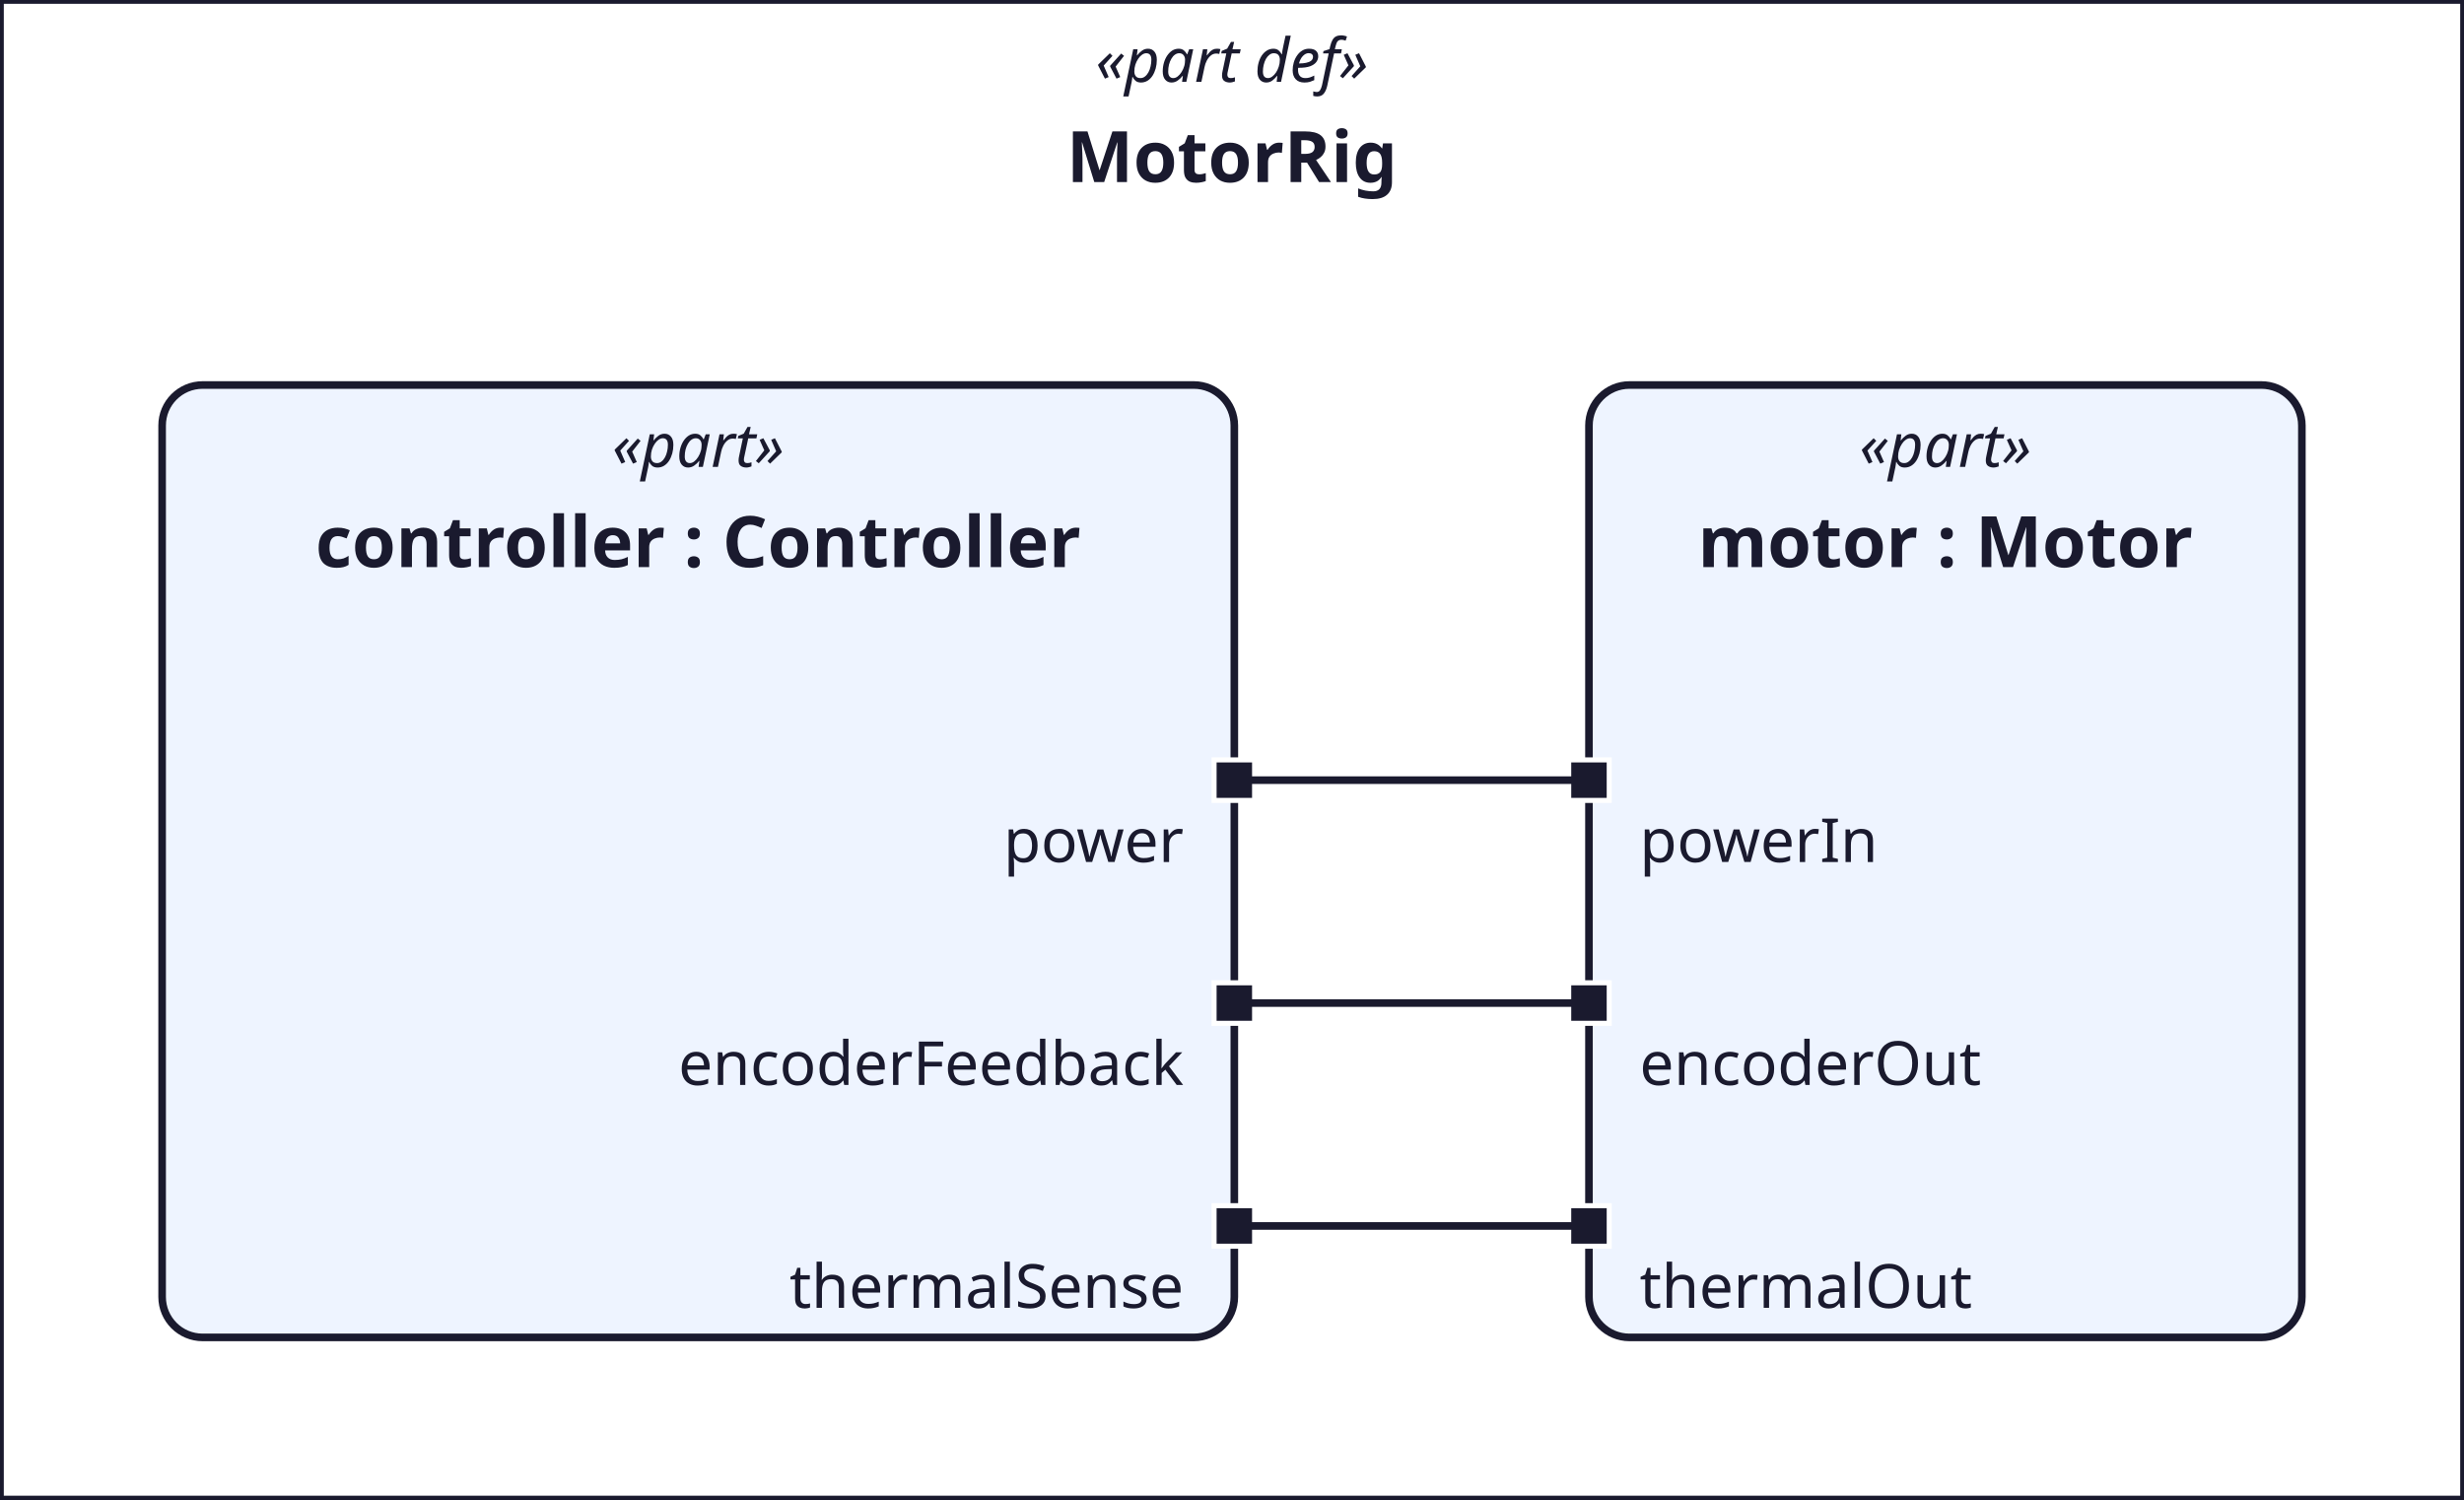
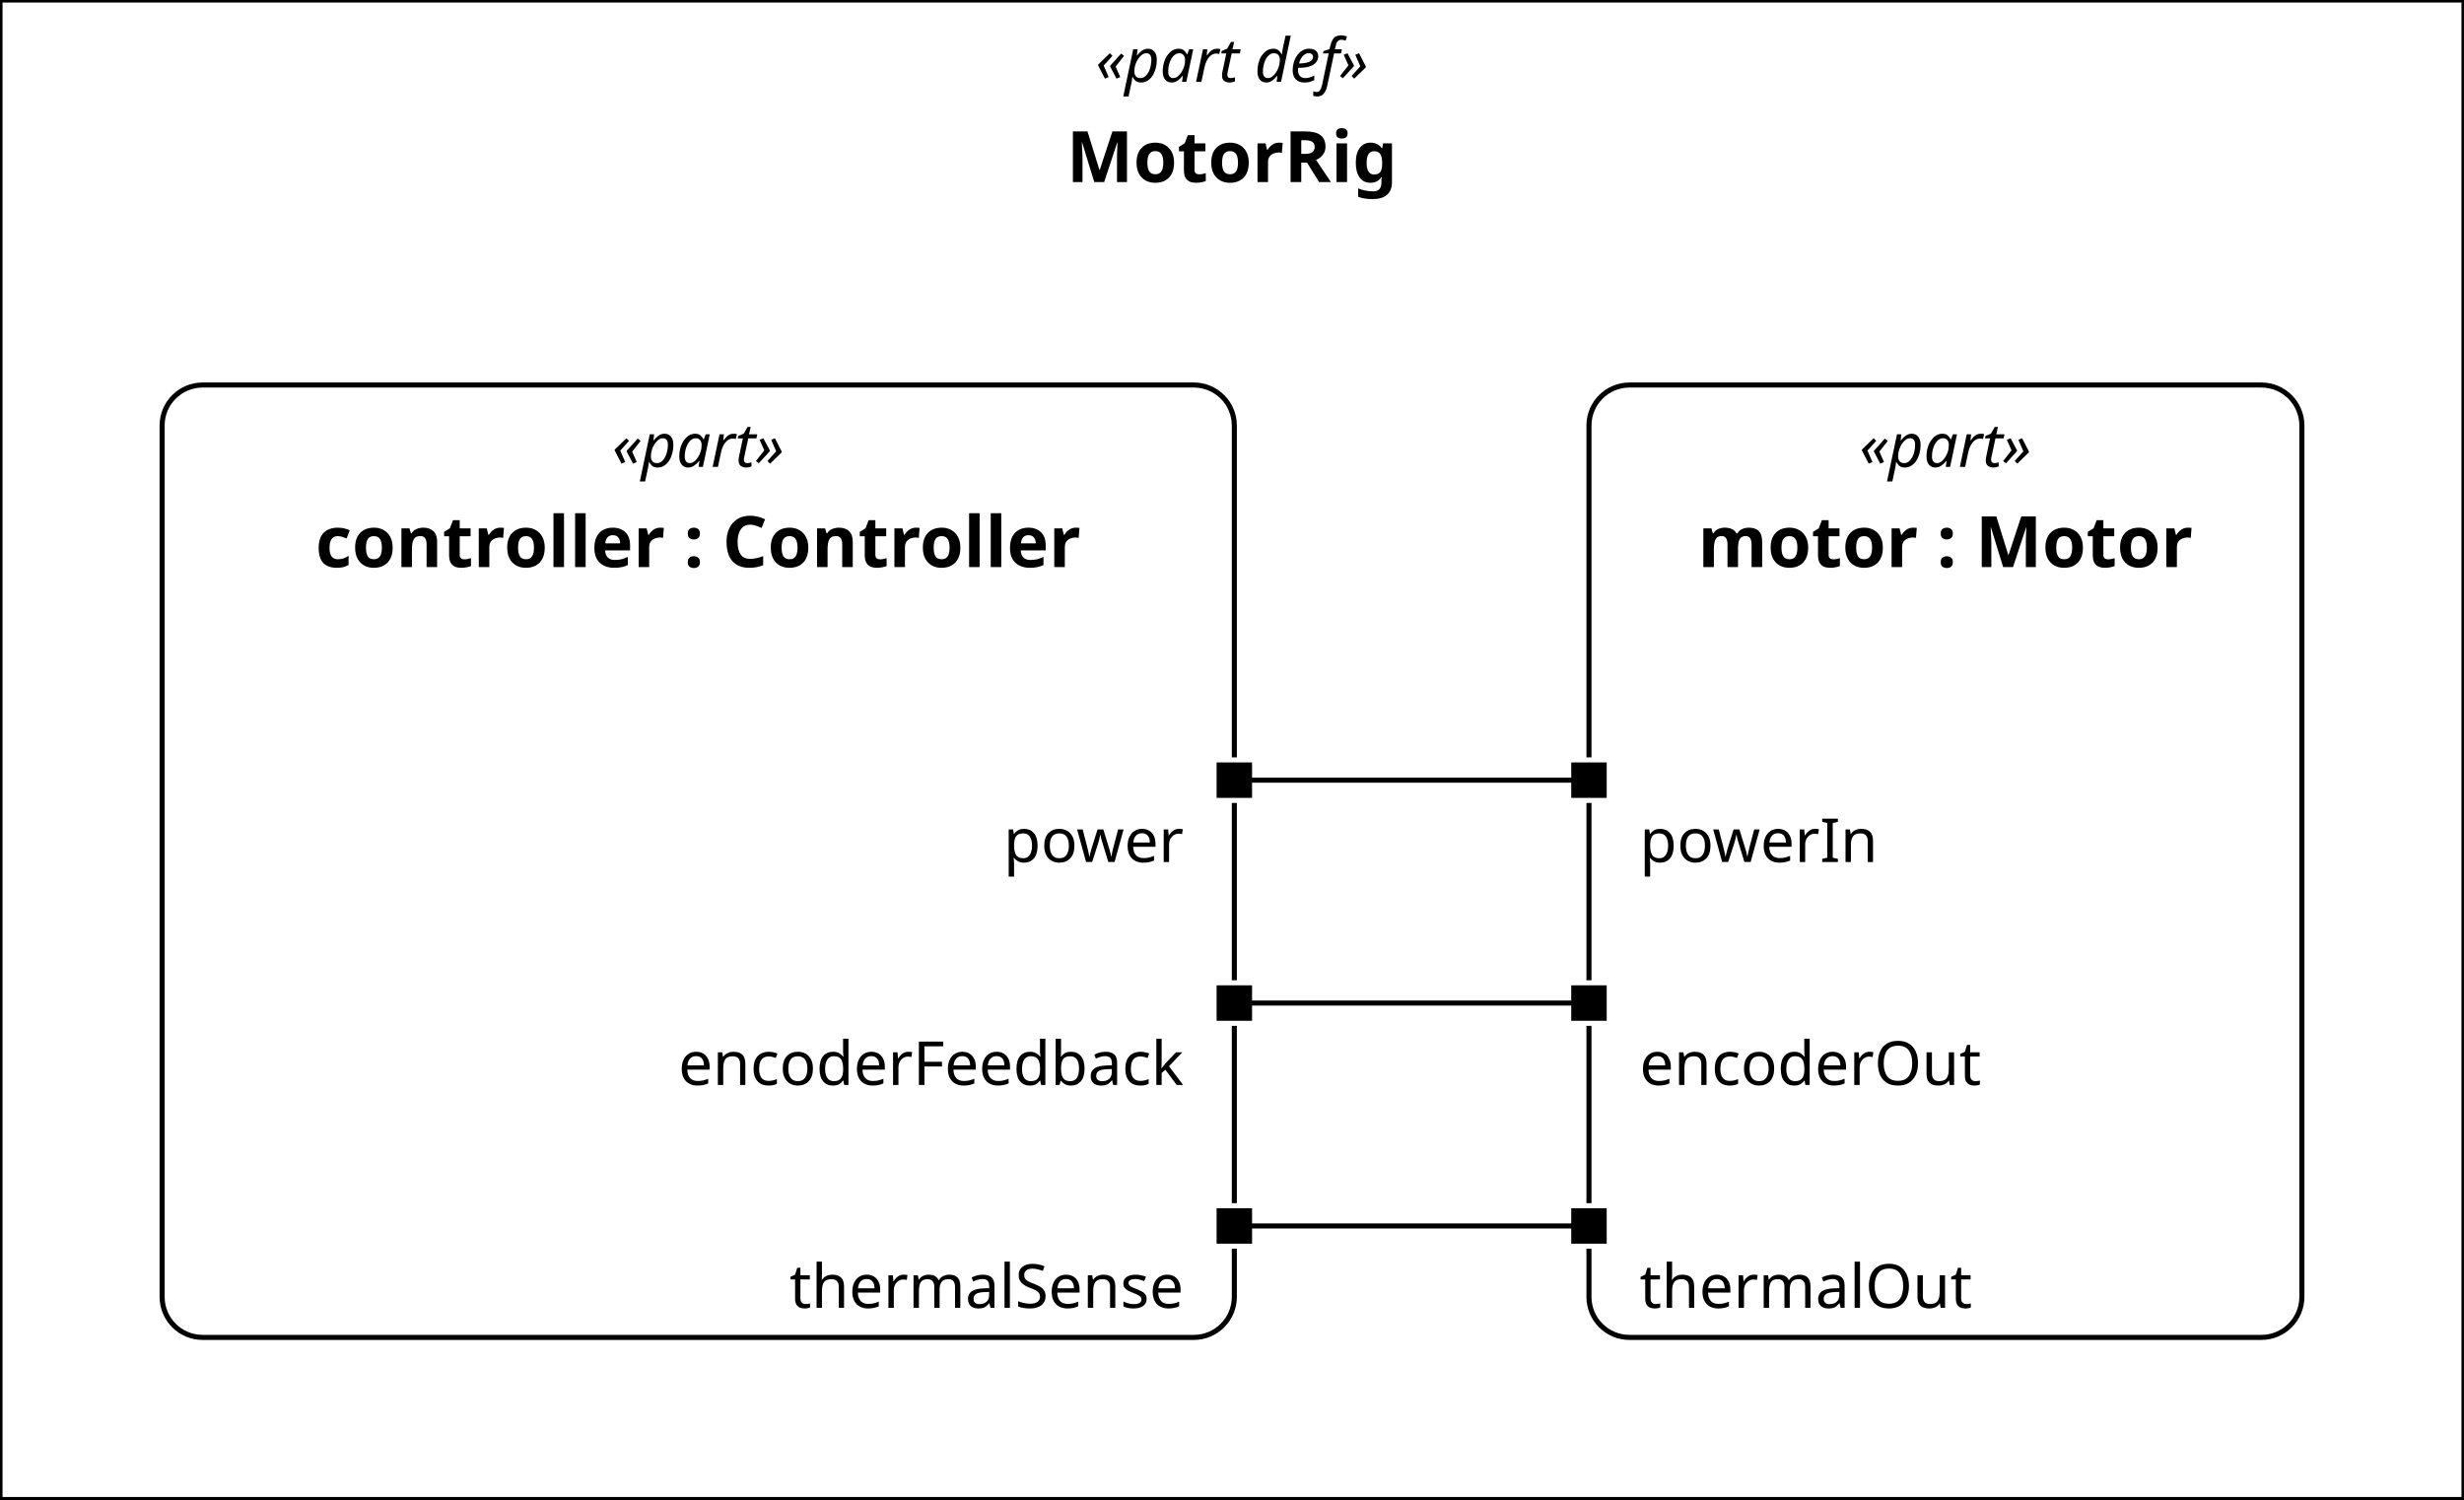
<svg xmlns="http://www.w3.org/2000/svg" width="486.36" height="296.00" viewBox="0 0 486.36 296.00">
  <defs>
    <marker id="line-end-open-chevron" markerWidth="10" markerHeight="7" refX="9" refY="3.5" orient="auto">
-       <polyline points="0 0, 10 3.5, 0 7" fill="none" stroke="#1A1A2E" stroke-width="1.50" />
+       <polyline points="0 0, 10 3.5, 0 7" fill="none" stroke="#000000" stroke-width="1.00" />
    </marker>
    <marker id="line-end-hollow-triangle" markerWidth="10" markerHeight="7" refX="9" refY="3.5" orient="auto">
-       <polygon points="0 0, 10 3.5, 0 7" fill="#FFFFFF" stroke="#1A1A2E" stroke-width="1.50" />
+       <polygon points="0 0, 10 3.5, 0 7" fill="#FFFFFF" stroke="#000000" stroke-width="1.00" />
    </marker>
    <marker id="line-end-filled-arrow" markerWidth="10" markerHeight="7" refX="9" refY="3.5" orient="auto">
-       <polygon points="0 0, 10 3.5, 0 7" fill="#1A1A2E" stroke="#1A1A2E" stroke-width="1.50" />
+       <polygon points="0 0, 10 3.5, 0 7" fill="#000000" stroke="#000000" stroke-width="1.00" />
    </marker>
    <marker id="line-end-hollow-triangle-crossbar" markerWidth="10" markerHeight="7" refX="9" refY="3.5" orient="auto">
-       <polygon points="0 0, 10 3.5, 0 7" fill="#FFFFFF" stroke="#1A1A2E" stroke-width="1.50" />
-       <line x1="7" y1="0" x2="7" y2="7" stroke="#1A1A2E" stroke-width="1.50" />
+       <polygon points="0 0, 10 3.5, 0 7" fill="#FFFFFF" stroke="#000000" stroke-width="1.00" />
+       <line x1="7" y1="0" x2="7" y2="7" stroke="#000000" stroke-width="1.00" />
    </marker>
    <marker id="line-end-hollow-diamond" markerWidth="14" markerHeight="8" refX="13" refY="4" orient="auto">
-       <polygon points="1 4, 7 0, 13 4, 7 8" fill="#FFFFFF" stroke="#1A1A2E" stroke-width="1.50" />
+       <polygon points="1 4, 7 0, 13 4, 7 8" fill="#FFFFFF" stroke="#000000" stroke-width="1.00" />
    </marker>
    <marker id="line-end-filled-diamond" markerWidth="14" markerHeight="8" refX="13" refY="4" orient="auto">
-       <polygon points="1 4, 7 0, 13 4, 7 8" fill="#1A1A2E" stroke="#1A1A2E" stroke-width="1.50" />
+       <polygon points="1 4, 7 0, 13 4, 7 8" fill="#000000" stroke="#000000" stroke-width="1.00" />
    </marker>
    <marker id="line-end-circle" markerWidth="10" markerHeight="10" refX="9" refY="5" orient="auto">
-       <circle cx="5" cy="5" r="4" fill="#FFFFFF" stroke="#1A1A2E" stroke-width="1.50" />
+       <circle cx="5" cy="5" r="4" fill="#FFFFFF" stroke="#000000" stroke-width="1.00" />
    </marker>
    <marker id="line-end-bar" markerWidth="4" markerHeight="12" refX="2" refY="6" orient="auto">
-       <line x1="2" y1="0" x2="2" y2="12" stroke="#1A1A2E" stroke-width="1.50" />
+       <line x1="2" y1="0" x2="2" y2="12" stroke="#000000" stroke-width="1.00" />
    </marker>
    <filter id="label-bg" x="-0.05" y="-0.05" width="1.1" height="1.1">
      <feFlood flood-color="#FFFFFF" />
      <feComposite in="SourceGraphic" operator="over" />
    </filter>
  </defs>
-   <rect x="0.00" y="0.00" width="486.36" height="296.00" fill="#FFFFFF" stroke="#1A1A2E" stroke-width="1.50" />
-   <text x="243.18" y="12.00" font-family="Noto Sans, sans-serif" font-size="12.00" font-style="italic" fill="#1A1A2E" text-anchor="middle" dominant-baseline="middle">«part def»</text>
-   <text x="243.18" y="31.00" font-family="Noto Sans, sans-serif" font-size="14.00" font-weight="bold" fill="#1A1A2E" text-anchor="middle" dominant-baseline="middle">MotorRig</text>
-   <rect x="32.00" y="76.00" width="211.64" height="188.00" fill="#EEF4FF" stroke="#1A1A2E" stroke-width="1.50" rx="8.00" ry="8.00" />
-   <text x="137.82" y="88.00" font-family="Noto Sans, sans-serif" font-size="12.00" font-style="italic" fill="#1A1A2E" text-anchor="middle" dominant-baseline="middle">«part»</text>
-   <text x="137.82" y="107.00" font-family="Noto Sans, sans-serif" font-size="14.00" font-weight="bold" fill="#1A1A2E" text-anchor="middle" dominant-baseline="middle">controller : Controller</text>
-   <rect x="313.64" y="76.00" width="140.72" height="188.00" fill="#EEF4FF" stroke="#1A1A2E" stroke-width="1.50" rx="8.00" ry="8.00" />
-   <text x="384.00" y="88.00" font-family="Noto Sans, sans-serif" font-size="12.00" font-style="italic" fill="#1A1A2E" text-anchor="middle" dominant-baseline="middle">«part»</text>
-   <text x="384.00" y="107.00" font-family="Noto Sans, sans-serif" font-size="14.00" font-weight="bold" fill="#1A1A2E" text-anchor="middle" dominant-baseline="middle">motor : Motor</text>
-   <rect x="239.64" y="150.00" width="8.00" height="8.00" fill="#1A1A2E" stroke="#FFFFFF" stroke-width="1.00" />
-   <text x="233.64" y="166.00" font-family="Noto Sans, sans-serif" font-size="12.00" fill="#1A1A2E" text-anchor="end" dominant-baseline="middle">power</text>
-   <rect x="309.64" y="150.00" width="8.00" height="8.00" fill="#1A1A2E" stroke="#FFFFFF" stroke-width="1.00" />
-   <text x="323.64" y="166.00" font-family="Noto Sans, sans-serif" font-size="12.00" fill="#1A1A2E" text-anchor="start" dominant-baseline="middle">powerIn</text>
-   <path d="M 243.64 154.00 L 313.64 154.00" fill="none" stroke="#1A1A2E" stroke-width="1.50" />
-   <rect x="309.64" y="194.00" width="8.00" height="8.00" fill="#1A1A2E" stroke="#FFFFFF" stroke-width="1.00" />
-   <text x="323.64" y="210.00" font-family="Noto Sans, sans-serif" font-size="12.00" fill="#1A1A2E" text-anchor="start" dominant-baseline="middle">encoderOut</text>
-   <rect x="239.64" y="194.00" width="8.00" height="8.00" fill="#1A1A2E" stroke="#FFFFFF" stroke-width="1.00" />
-   <text x="233.64" y="210.00" font-family="Noto Sans, sans-serif" font-size="12.00" fill="#1A1A2E" text-anchor="end" dominant-baseline="middle">encoderFeedback</text>
-   <path d="M 313.64 198.00 L 243.64 198.00" fill="none" stroke="#1A1A2E" stroke-width="1.50" />
-   <rect x="309.64" y="238.00" width="8.00" height="8.00" fill="#1A1A2E" stroke="#FFFFFF" stroke-width="1.00" />
-   <text x="323.64" y="254.00" font-family="Noto Sans, sans-serif" font-size="12.00" fill="#1A1A2E" text-anchor="start" dominant-baseline="middle">thermalOut</text>
-   <rect x="239.64" y="238.00" width="8.00" height="8.00" fill="#1A1A2E" stroke="#FFFFFF" stroke-width="1.00" />
-   <text x="233.64" y="254.00" font-family="Noto Sans, sans-serif" font-size="12.00" fill="#1A1A2E" text-anchor="end" dominant-baseline="middle">thermalSense</text>
-   <path d="M 313.64 242.00 L 243.64 242.00" fill="none" stroke="#1A1A2E" stroke-width="1.50" />
+   <rect x="0.00" y="0.00" width="486.36" height="296.00" fill="#FFFFFF" stroke="#000000" stroke-width="1.00" />
+   <text x="243.18" y="12.00" font-family="Noto Sans, sans-serif" font-size="12.00" font-style="italic" fill="#000000" text-anchor="middle" dominant-baseline="middle">«part def»</text>
+   <text x="243.18" y="31.00" font-family="Noto Sans, sans-serif" font-size="14.00" font-weight="bold" fill="#000000" text-anchor="middle" dominant-baseline="middle">MotorRig</text>
+   <rect x="32.00" y="76.00" width="211.64" height="188.00" fill="#FFFFFF" stroke="#000000" stroke-width="1.00" rx="8.00" ry="8.00" />
+   <text x="137.82" y="88.00" font-family="Noto Sans, sans-serif" font-size="12.00" font-style="italic" fill="#000000" text-anchor="middle" dominant-baseline="middle">«part»</text>
+   <text x="137.82" y="107.00" font-family="Noto Sans, sans-serif" font-size="14.00" font-weight="bold" fill="#000000" text-anchor="middle" dominant-baseline="middle">controller : Controller</text>
+   <rect x="313.64" y="76.00" width="140.72" height="188.00" fill="#FFFFFF" stroke="#000000" stroke-width="1.00" rx="8.00" ry="8.00" />
+   <text x="384.00" y="88.00" font-family="Noto Sans, sans-serif" font-size="12.00" font-style="italic" fill="#000000" text-anchor="middle" dominant-baseline="middle">«part»</text>
+   <text x="384.00" y="107.00" font-family="Noto Sans, sans-serif" font-size="14.00" font-weight="bold" fill="#000000" text-anchor="middle" dominant-baseline="middle">motor : Motor</text>
+   <rect x="239.64" y="150.00" width="8.00" height="8.00" fill="#000000" stroke="#FFFFFF" stroke-width="1.00" />
+   <text x="233.64" y="166.00" font-family="Noto Sans, sans-serif" font-size="12.00" fill="#000000" text-anchor="end" dominant-baseline="middle">power</text>
+   <rect x="309.64" y="150.00" width="8.00" height="8.00" fill="#000000" stroke="#FFFFFF" stroke-width="1.00" />
+   <text x="323.64" y="166.00" font-family="Noto Sans, sans-serif" font-size="12.00" fill="#000000" text-anchor="start" dominant-baseline="middle">powerIn</text>
+   <path d="M 243.64 154.00 L 313.64 154.00" fill="none" stroke="#000000" stroke-width="1.00" />
+   <rect x="309.64" y="194.00" width="8.00" height="8.00" fill="#000000" stroke="#FFFFFF" stroke-width="1.00" />
+   <text x="323.64" y="210.00" font-family="Noto Sans, sans-serif" font-size="12.00" fill="#000000" text-anchor="start" dominant-baseline="middle">encoderOut</text>
+   <rect x="239.64" y="194.00" width="8.00" height="8.00" fill="#000000" stroke="#FFFFFF" stroke-width="1.00" />
+   <text x="233.64" y="210.00" font-family="Noto Sans, sans-serif" font-size="12.00" fill="#000000" text-anchor="end" dominant-baseline="middle">encoderFeedback</text>
+   <path d="M 313.64 198.00 L 243.64 198.00" fill="none" stroke="#000000" stroke-width="1.00" />
+   <rect x="309.64" y="238.00" width="8.00" height="8.00" fill="#000000" stroke="#FFFFFF" stroke-width="1.00" />
+   <text x="323.64" y="254.00" font-family="Noto Sans, sans-serif" font-size="12.00" fill="#000000" text-anchor="start" dominant-baseline="middle">thermalOut</text>
+   <rect x="239.64" y="238.00" width="8.00" height="8.00" fill="#000000" stroke="#FFFFFF" stroke-width="1.00" />
+   <text x="233.64" y="254.00" font-family="Noto Sans, sans-serif" font-size="12.00" fill="#000000" text-anchor="end" dominant-baseline="middle">thermalSense</text>
+   <path d="M 313.64 242.00 L 243.64 242.00" fill="none" stroke="#000000" stroke-width="1.00" />
</svg>
